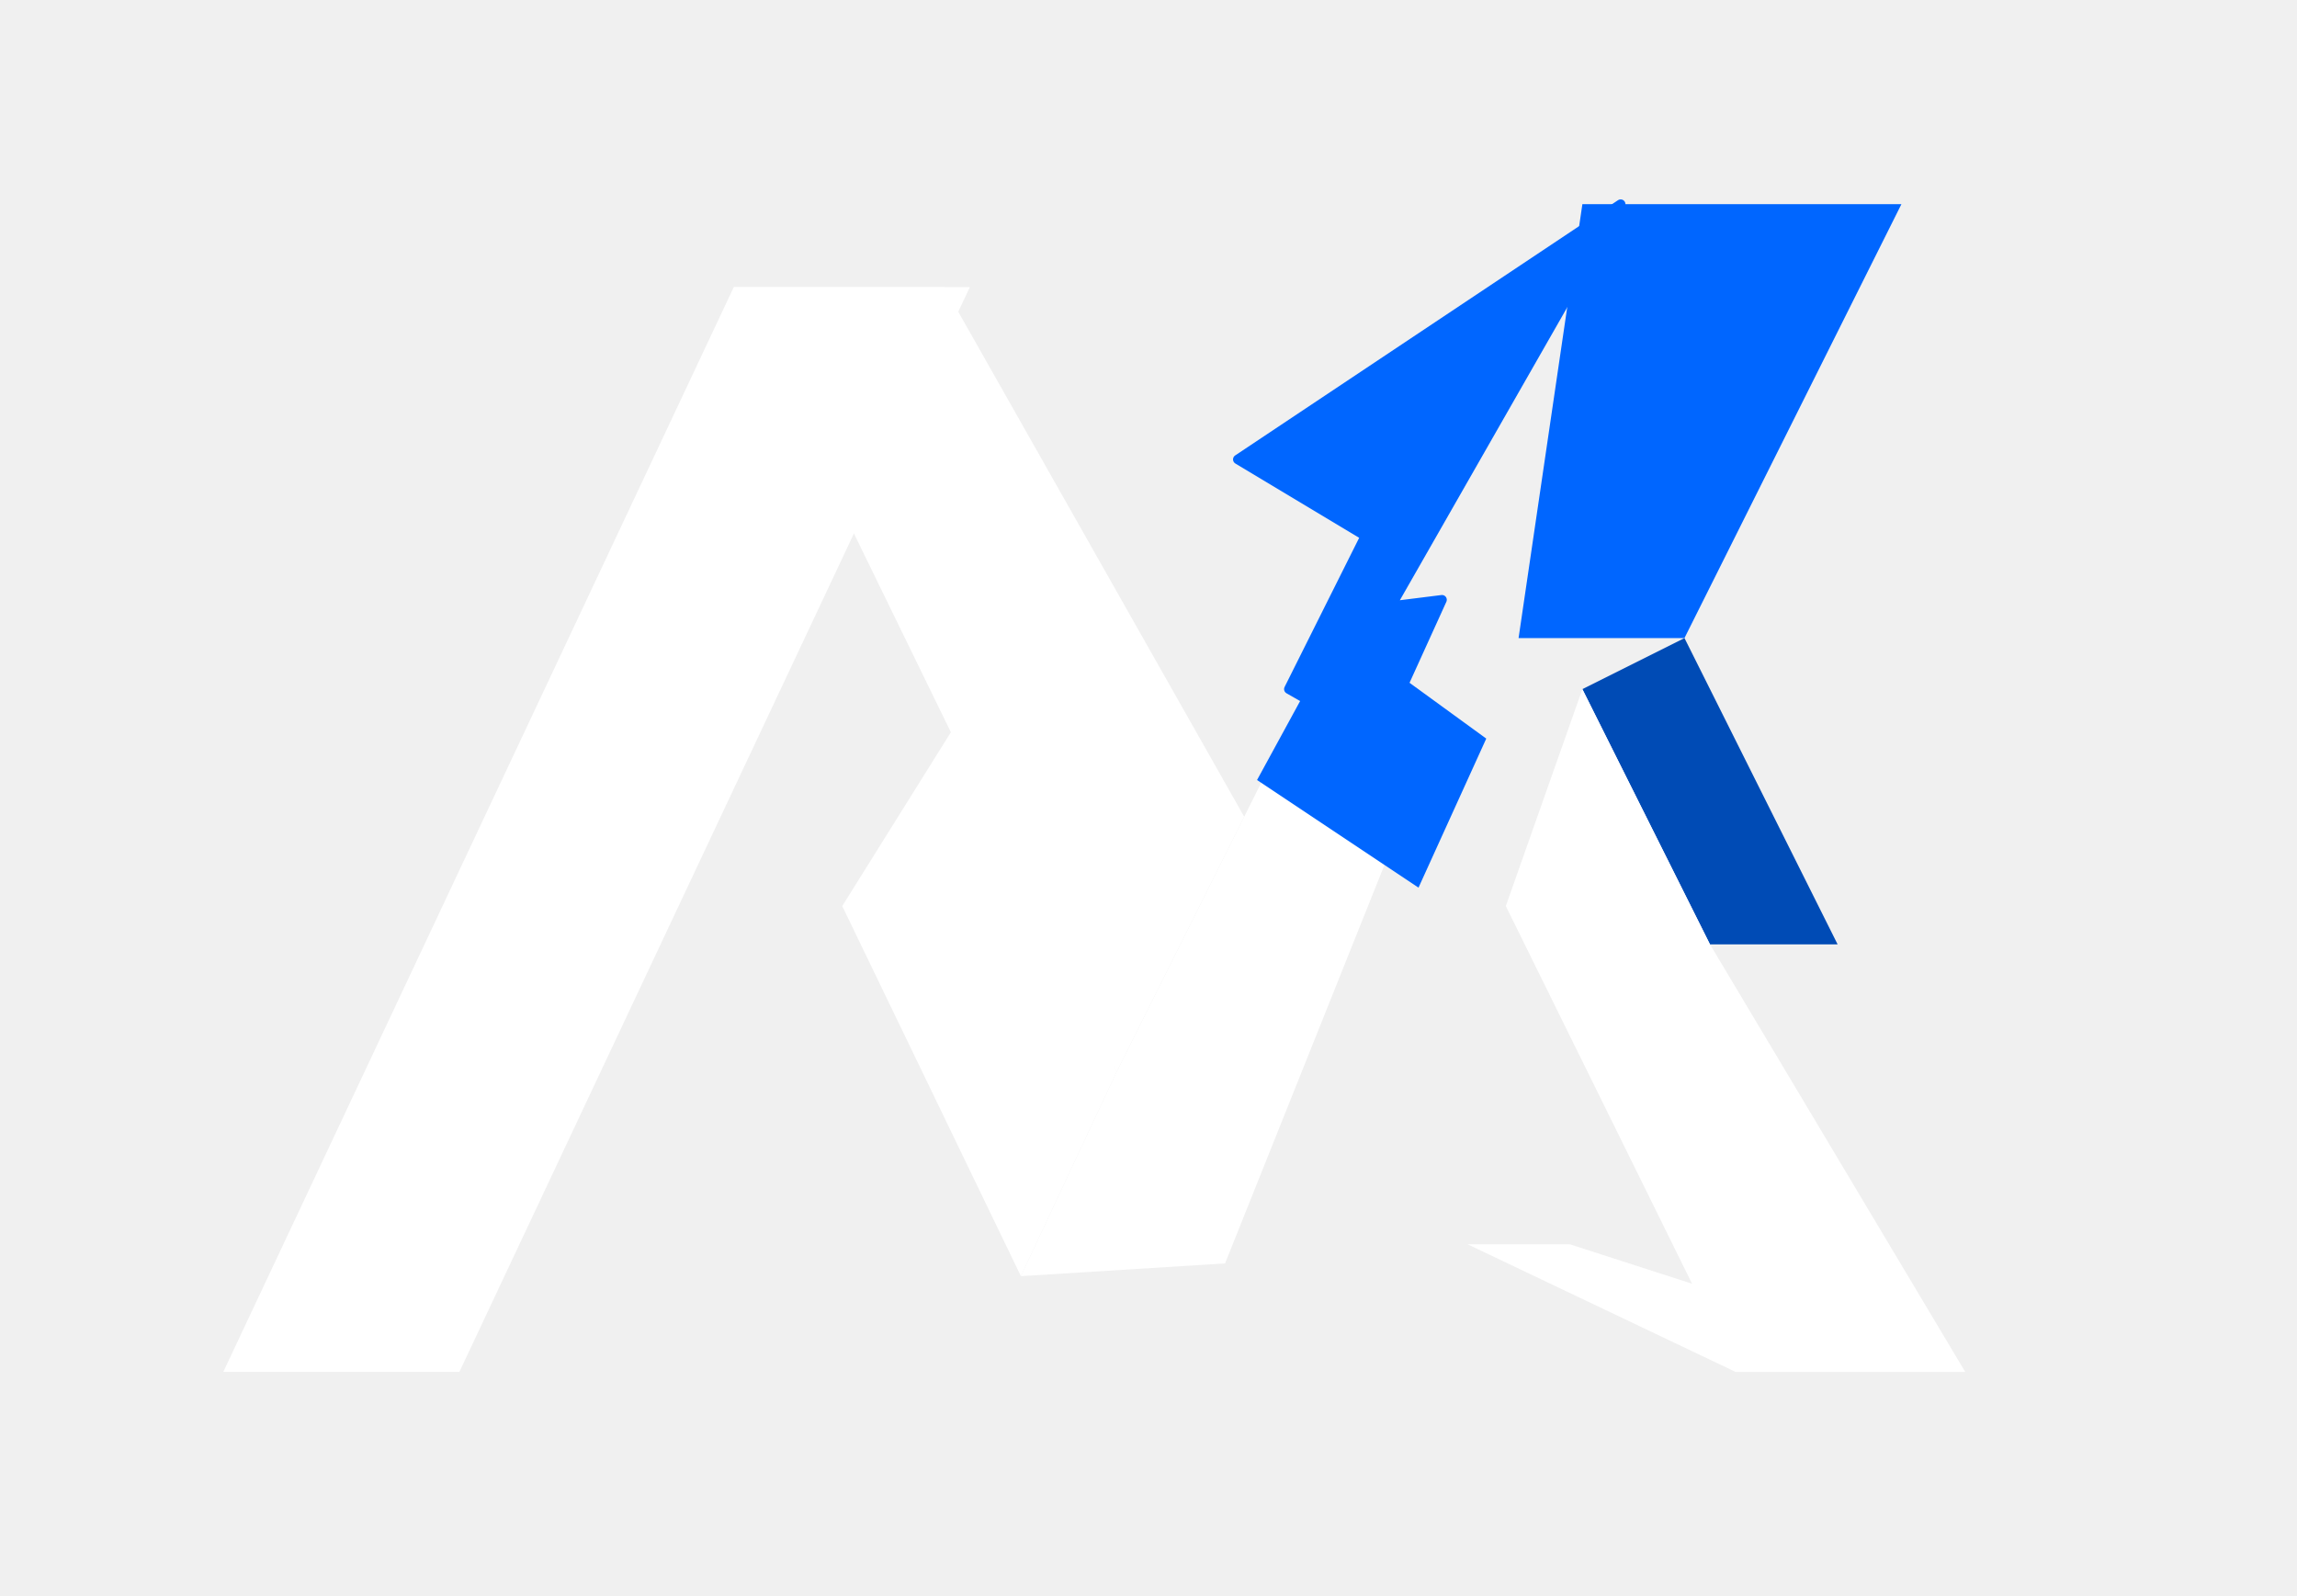
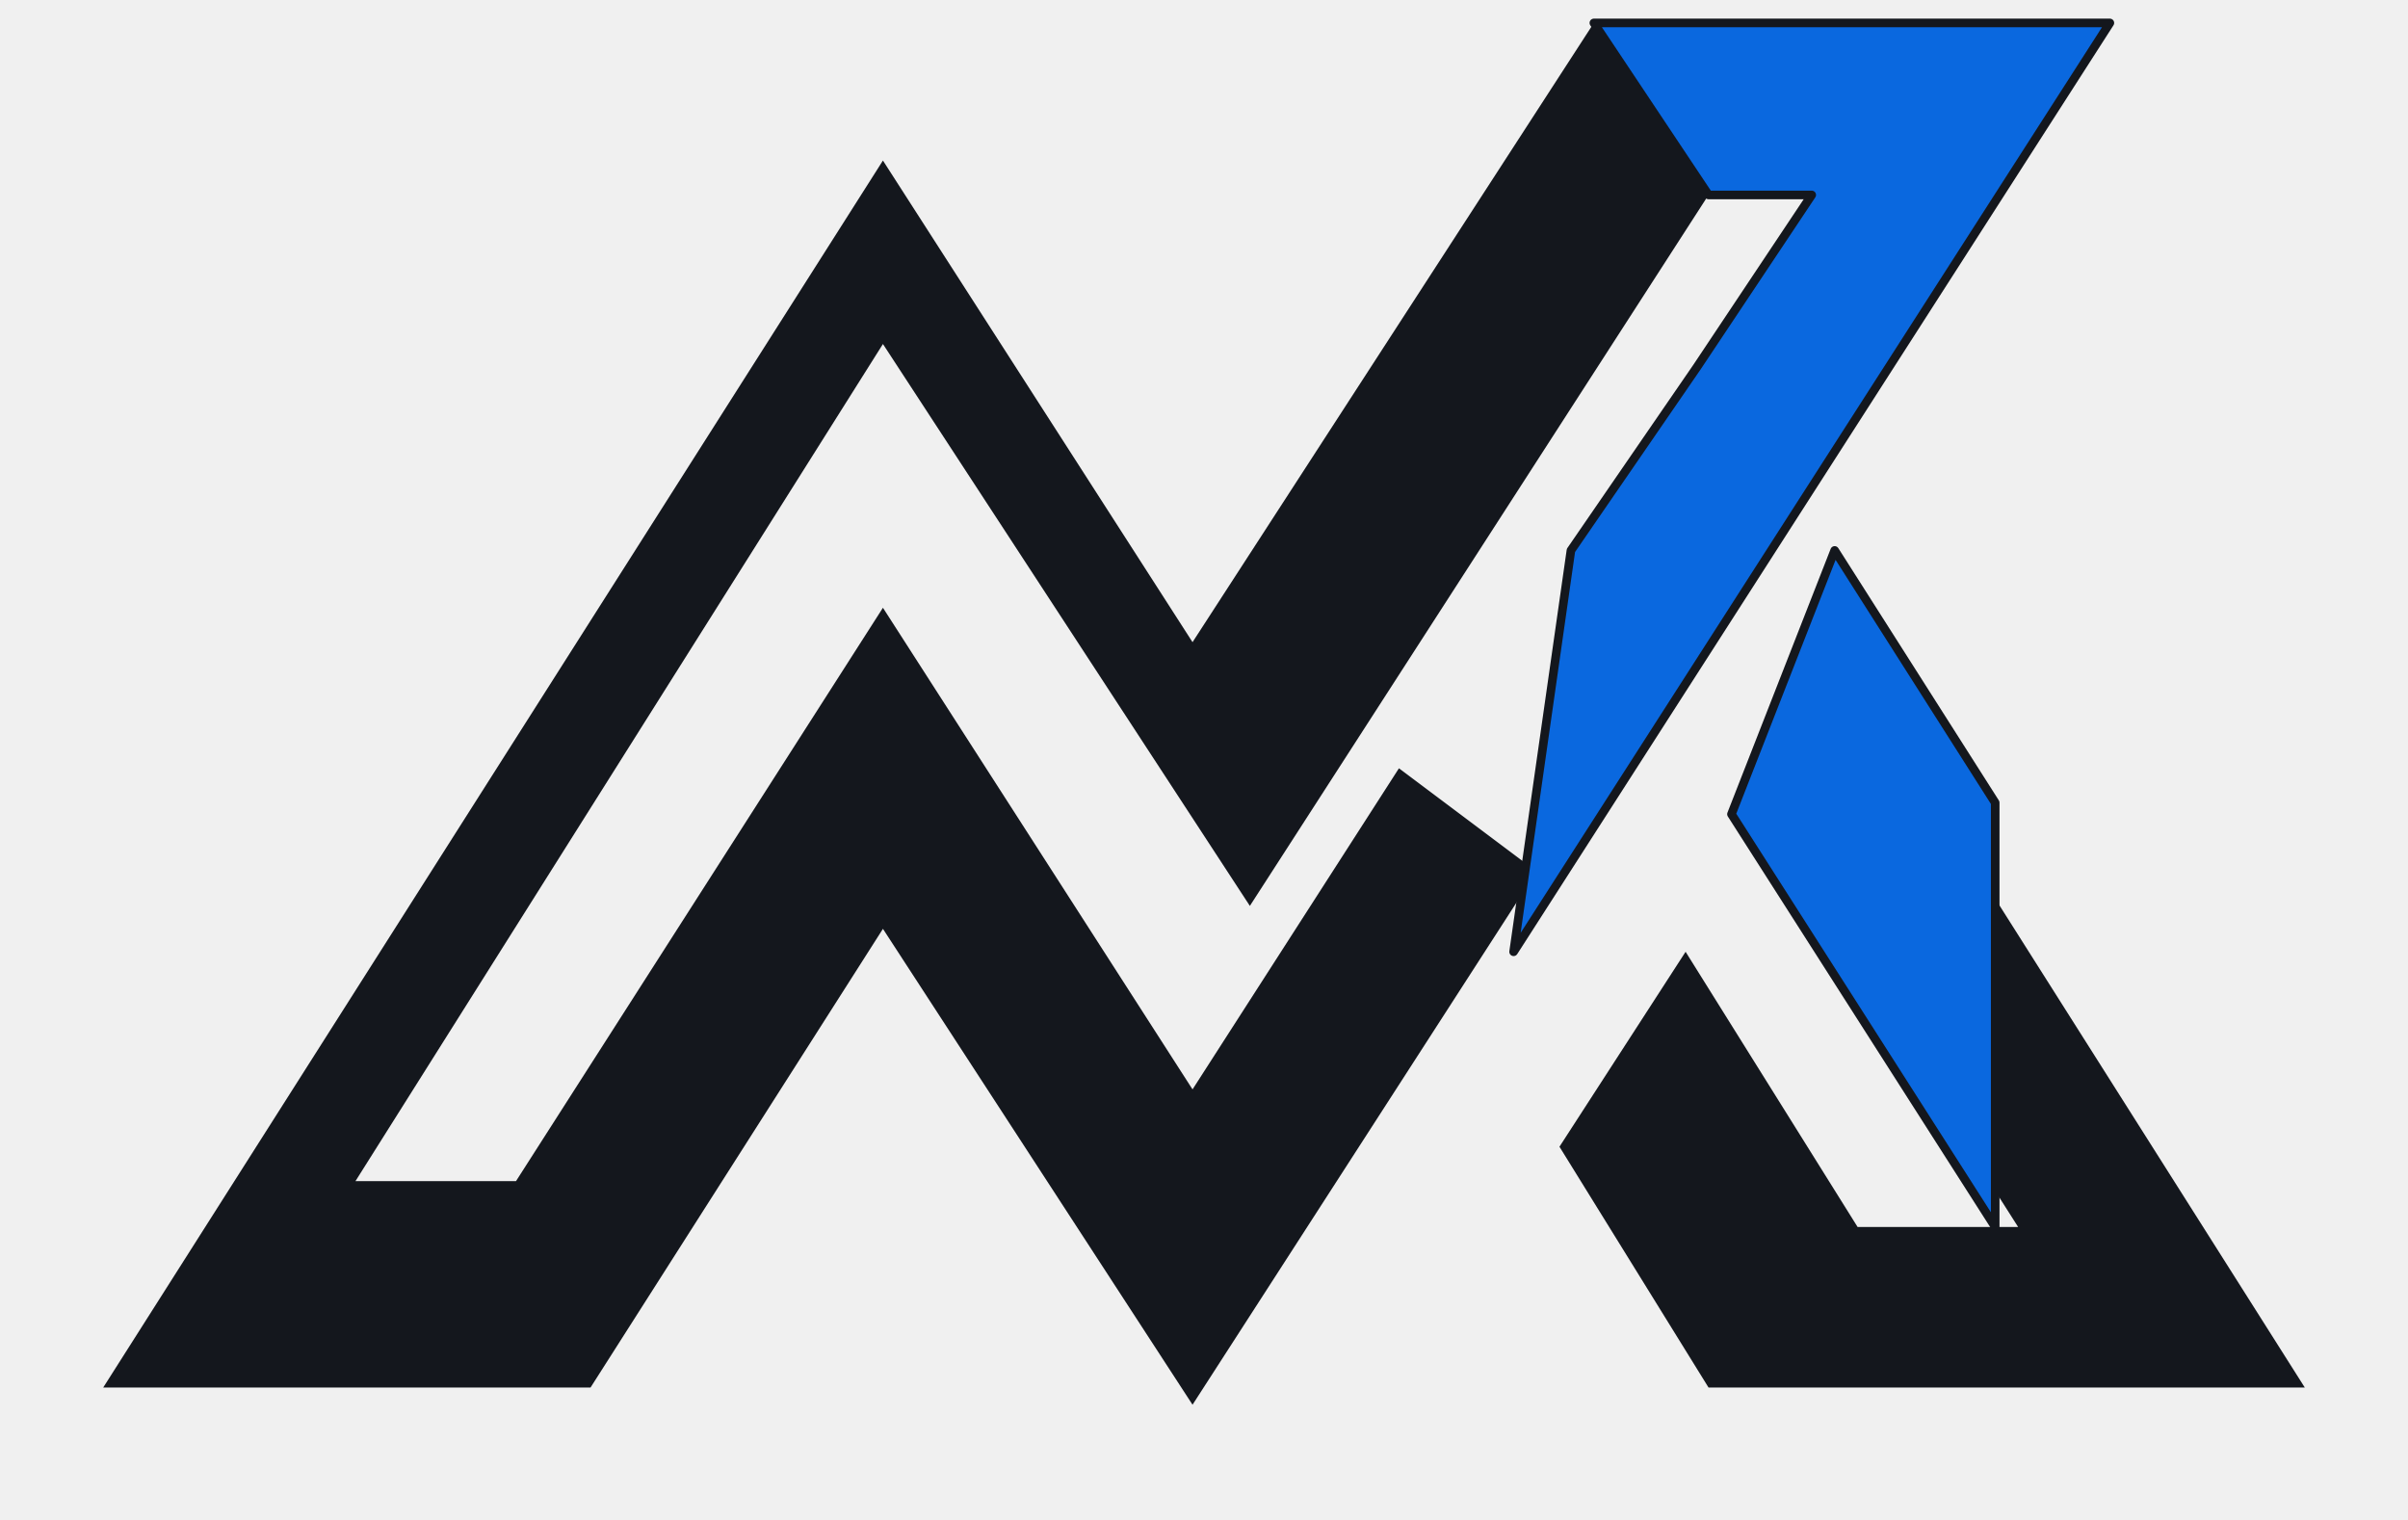
- <svg xmlns="http://www.w3.org/2000/svg" viewBox="0 0 360 250" fill="none" class="h-full w-auto">
-   <path d="M 35 215 L 115 45 L 152 45 L 72 215 Z" fill="#FFFFFF" />
-   <path d="M 115 45 L 175 168 L 195 128 L 148 45 Z" fill="#FFFFFF" />
-   <path d="M 175 168 L 160 200 L 132 142 L 152 110 Z" fill="#FFFFFF" />
-   <path d="M 175 168 L 208 102 L 224 118 L 192 198 L 160 200 Z" fill="#FFFFFF" />
-   <path d="M 198 122 L 222 138 L 232 116 L 210 100 Z" fill="#0066FF" stroke="#0066FF" stroke-width="1.5" />
-   <path d="M 218 95 L 254 32 L 194 72 L 214 84 L 202 108 L 216 116 L 226 94 Z" fill="#0066FF" stroke="#0066FF" stroke-width="1.5" stroke-linejoin="round" />
-   <path d="M 248 32 L 298 32 L 264 100 L 238 100 Z" fill="#0066FF" />
-   <path d="M 264 100 L 288 148 L 268 148 L 248 108 Z" fill="#004BB5" />
-   <path d="M 248 108 L 268 148 L 308 215 L 272 215 L 236 142 Z" fill="#FFFFFF" />
-   <path d="M 246 195 L 308 215 L 272 215 L 230 195 Z" fill="#FFFFFF" />
+ <svg xmlns="http://www.w3.org/2000/svg" viewBox="0 0 420 265" fill="none">
+   <path d="M 18 242 L 154 28 L 208 112 L 278 4 L 298 34 L 218 158 L 154 60 L 62 206 L 90 206 L 154 106 L 208 190 L 244 134 L 268 152 L 208 245 L 154 162 L 103 242 Z" fill="#14171D" />
+   <path d="M 326 122 L 402 242 L 298 242 L 272 200 L 294 166 L 324 214 L 352 214 L 310 148 Z" fill="#14171D" />
+   <path d="M 278 4 L 368 4 L 264 166 L 274 96 L 296 64 L 316 34 L 298 34 Z" fill="#0A68DF" stroke="#14171D" stroke-width="1.5" stroke-linejoin="round" />
+   <path d="M 320 96 L 348 140 L 348 214 L 302 142 Z" fill="#0A68DF" stroke="#14171D" stroke-width="1.5" stroke-linejoin="round" />
</svg>
